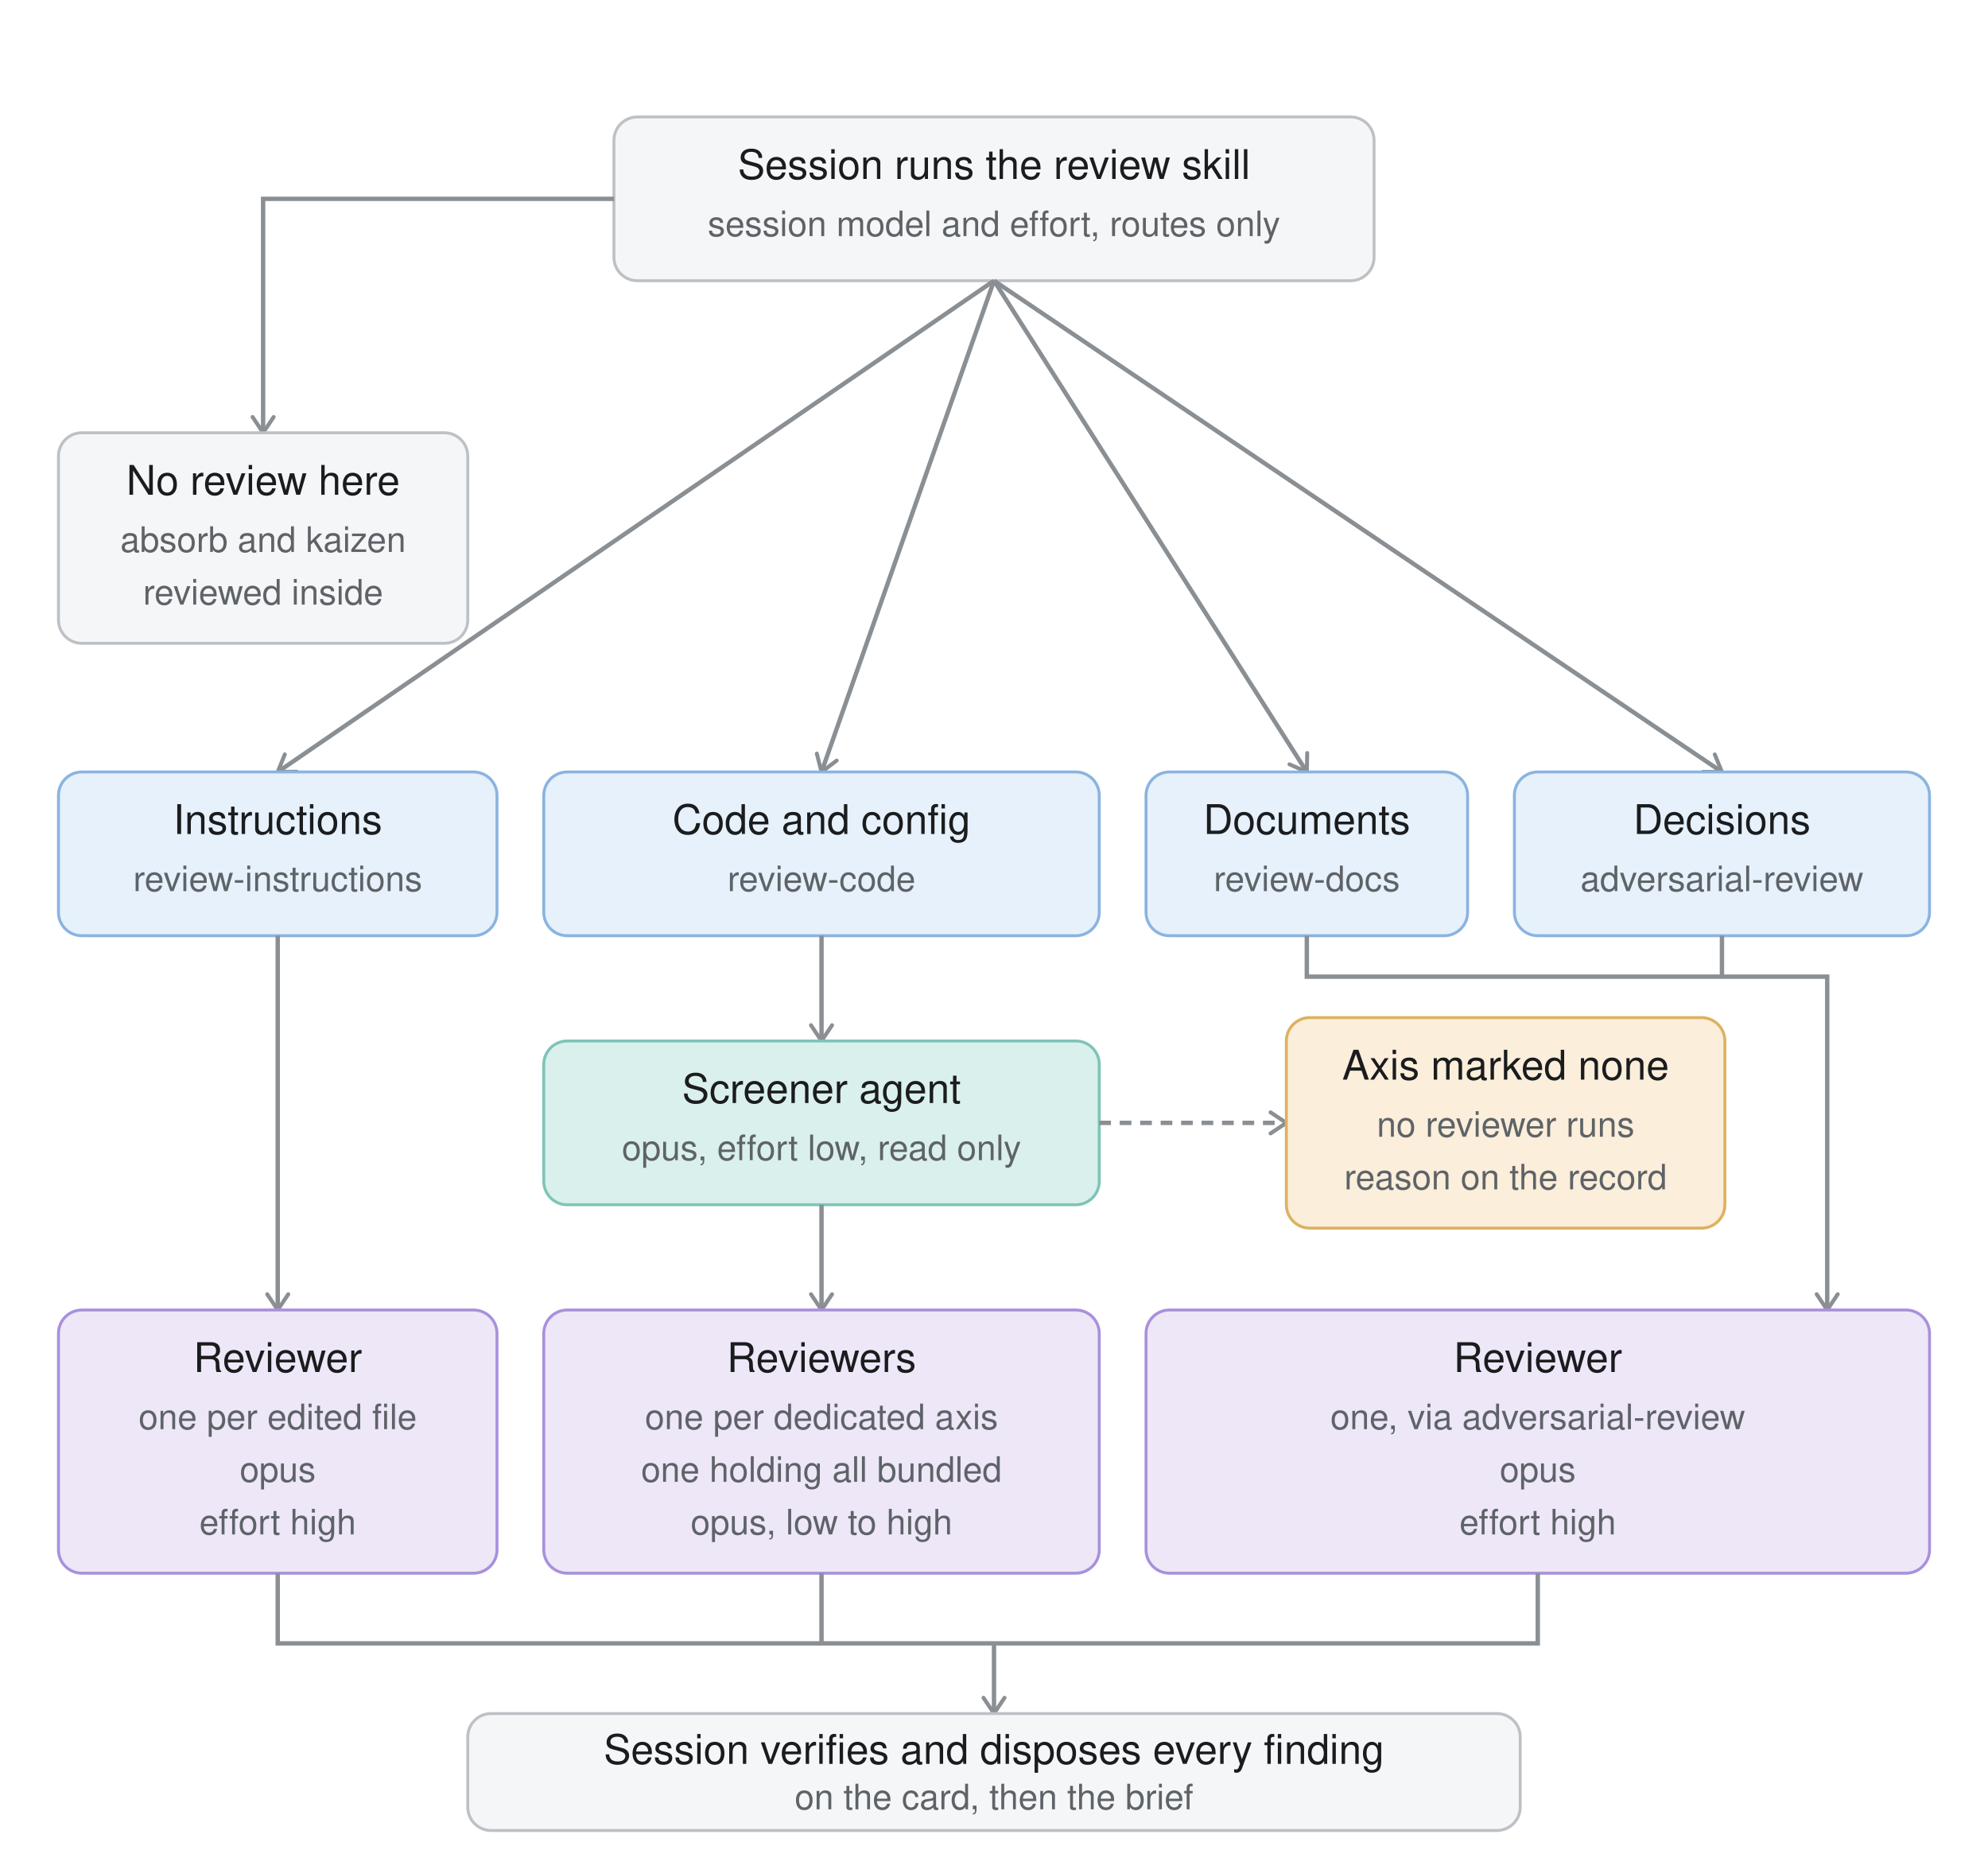
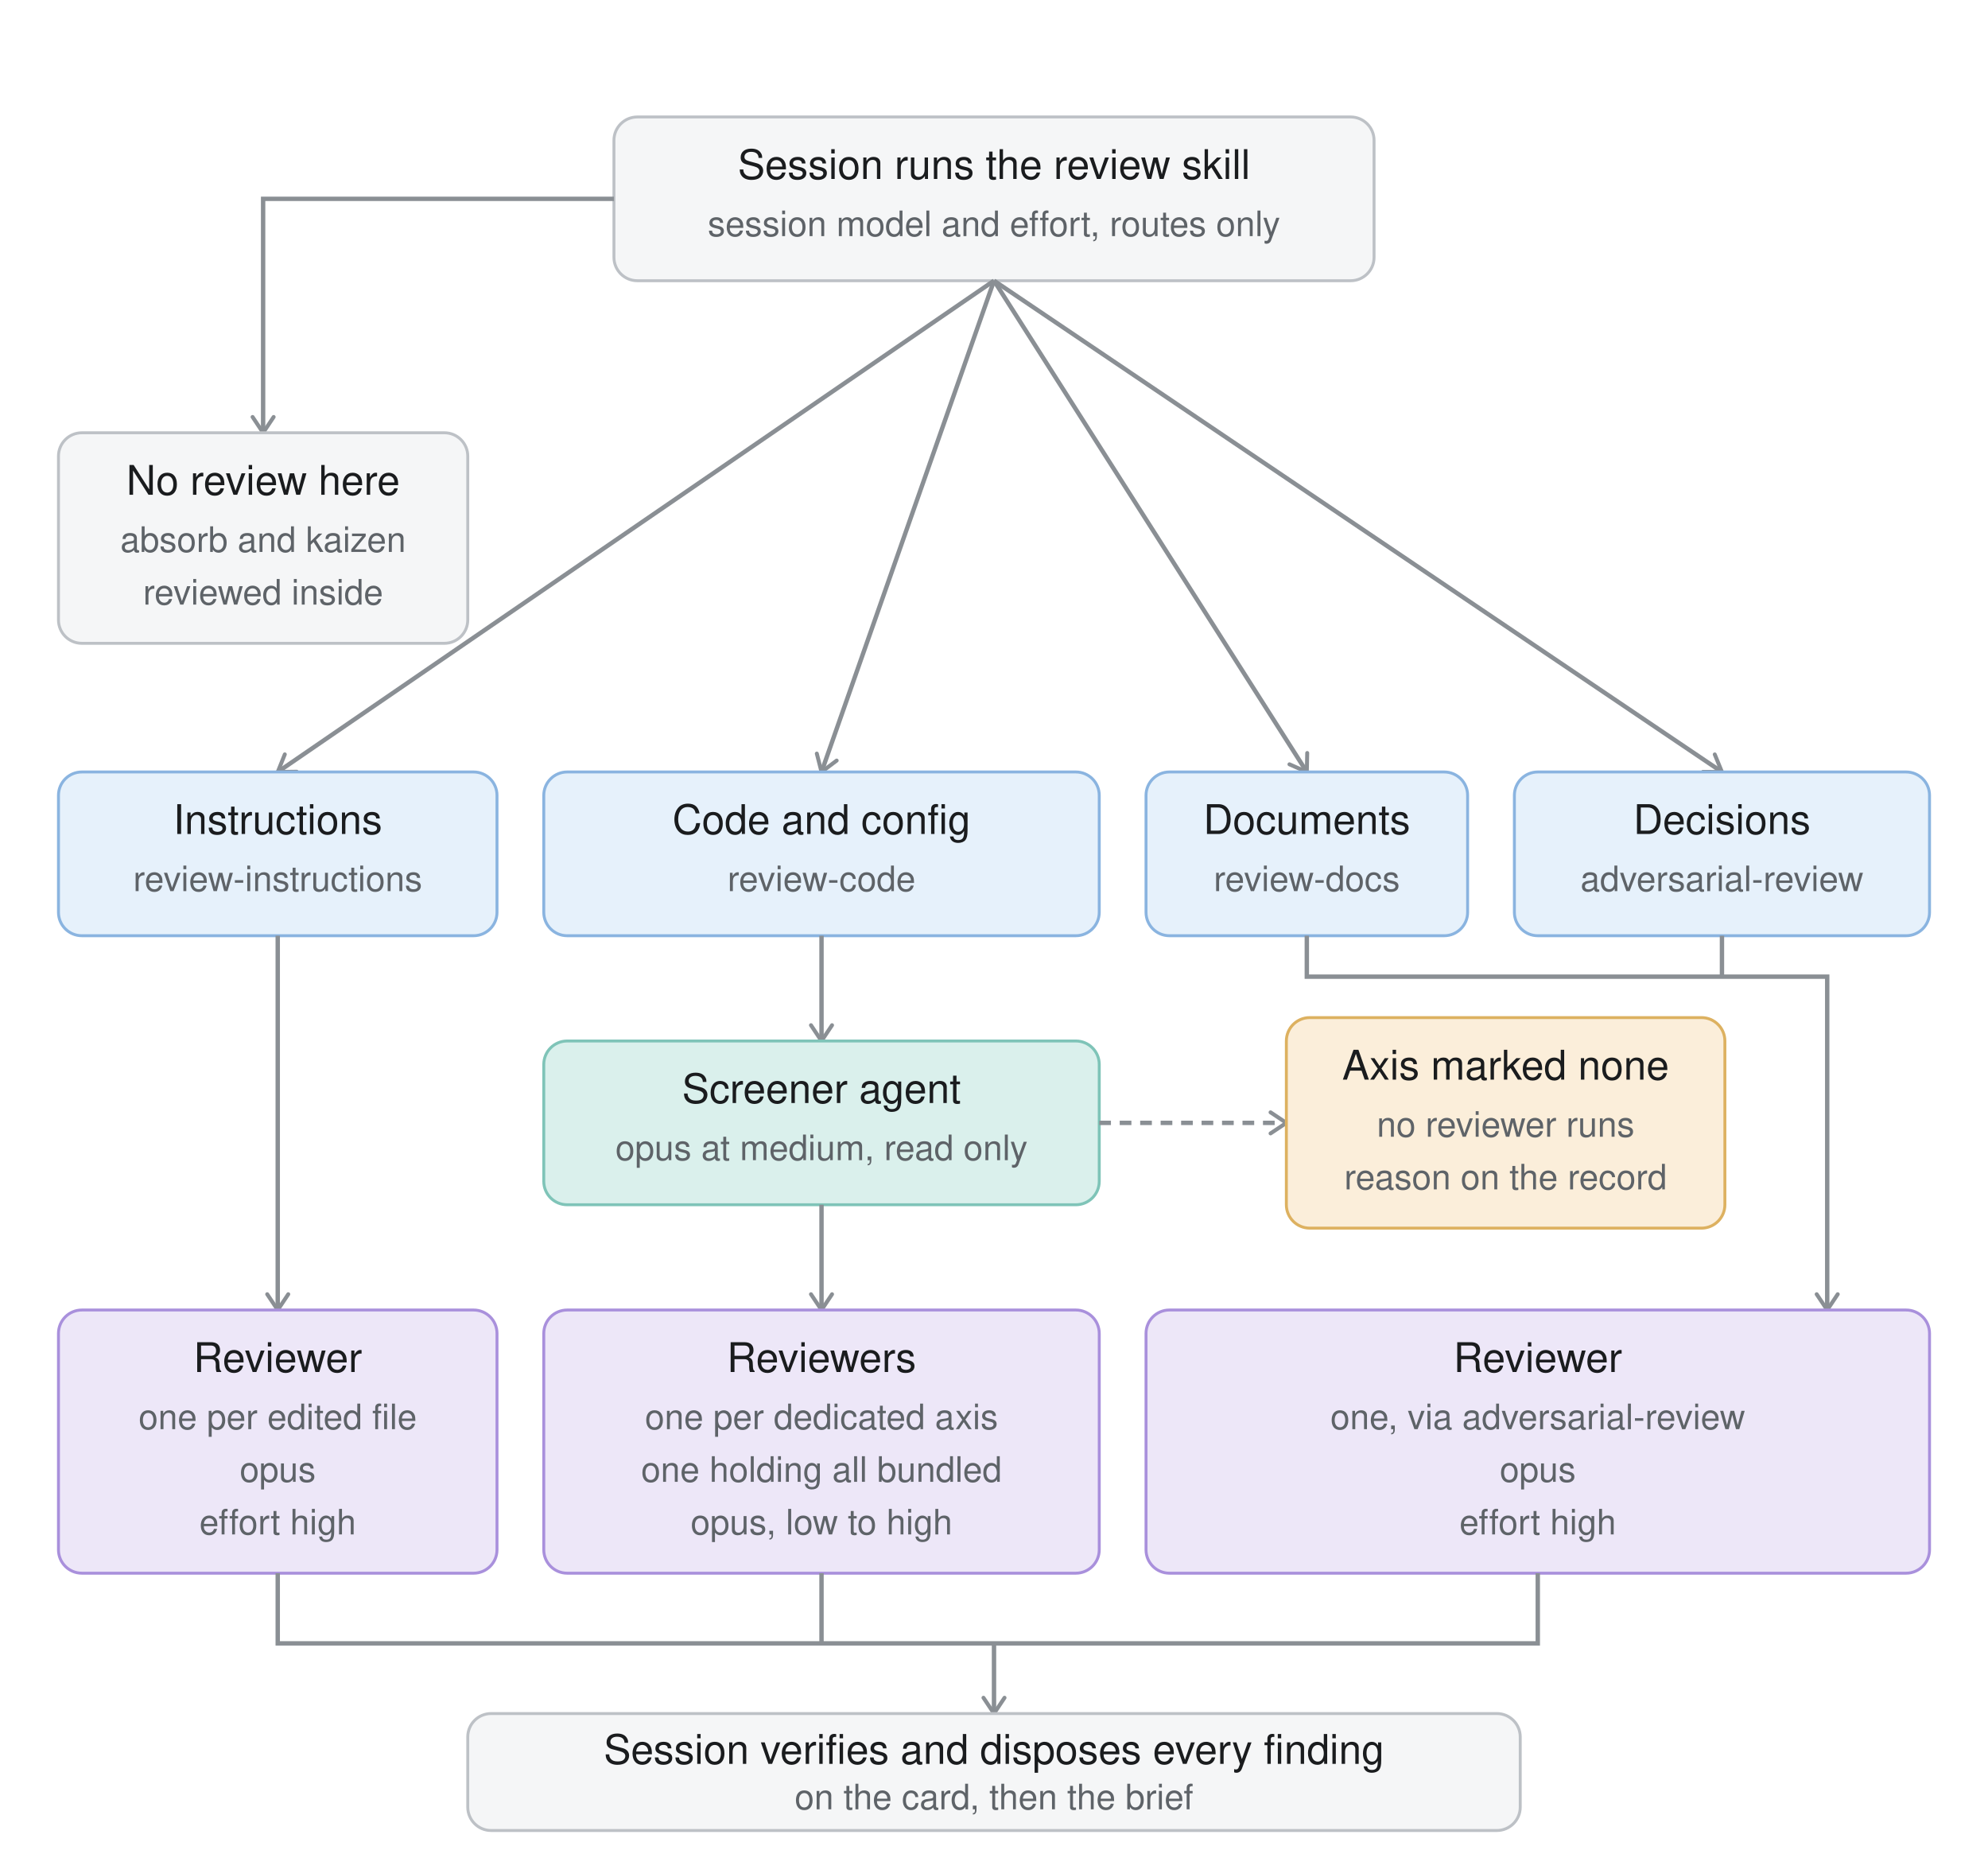
<svg xmlns="http://www.w3.org/2000/svg" width="680" height="634" viewBox="0 0 680 634" role="img" font-family="-apple-system, BlinkMacSystemFont, 'Segoe UI', Helvetica, Arial, sans-serif">
  <style>
  .box { fill: #F5F6F7; stroke: #BDC1C6; stroke-width: 1; }
  .teal { fill: #DAF0EC; stroke: #7FC4B8; stroke-width: 1; }
  .amber { fill: #FBEEDA; stroke: #DDB160; stroke-width: 1; }
  .blue { fill: #E6F1FB; stroke: #8AB4E0; stroke-width: 1; }
  .purple { fill: #EDE7F8; stroke: #A990DC; stroke-width: 1; }
  .th { font-size: 14px; font-weight: 500; fill: #1A1C1E; }
  .ts { font-size: 12px; font-weight: 400; fill: #5E6368; }
  .arr { stroke: #8A8F94; stroke-width: 1.5; fill: none; }
</style>
  <defs>
    <marker id="arrow" viewBox="0 0 10 10" refX="8" refY="5" markerWidth="6" markerHeight="6" orient="auto-start-reverse">
      <path d="M2 1L8 5L2 9" fill="none" stroke="#8A8F94" stroke-width="1.5" stroke-linecap="round" stroke-linejoin="round" />
    </marker>
  </defs>
  <rect class="box" x="210" y="40" width="260" height="56" rx="8" />
  <text class="th" x="340" y="58" text-anchor="middle" dominant-baseline="central">Session runs the review skill</text>
  <text class="ts" x="340" y="78" text-anchor="middle" dominant-baseline="central">session model and effort, routes only</text>
  <path class="arr" d="M210 68 L90 68 L90 148" marker-end="url(#arrow)" />
  <rect class="box" x="20" y="148" width="140" height="72" rx="8" />
  <text class="th" x="90" y="166" text-anchor="middle" dominant-baseline="central">No review here</text>
  <text class="ts" x="90" y="186" text-anchor="middle" dominant-baseline="central">absorb and kaizen</text>
  <text class="ts" x="90" y="204" text-anchor="middle" dominant-baseline="central">reviewed inside</text>
  <line class="arr" x1="340" y1="96" x2="95" y2="264" marker-end="url(#arrow)" />
  <line class="arr" x1="340" y1="96" x2="281" y2="264" marker-end="url(#arrow)" />
  <line class="arr" x1="340" y1="96" x2="447" y2="264" marker-end="url(#arrow)" />
  <line class="arr" x1="340" y1="96" x2="589" y2="264" marker-end="url(#arrow)" />
  <rect class="blue" x="20" y="264" width="150" height="56" rx="8" />
  <text class="th" x="95" y="282" text-anchor="middle" dominant-baseline="central">Instructions</text>
  <text class="ts" x="95" y="302" text-anchor="middle" dominant-baseline="central">review-instructions</text>
  <rect class="blue" x="186" y="264" width="190" height="56" rx="8" />
  <text class="th" x="281" y="282" text-anchor="middle" dominant-baseline="central">Code and config</text>
  <text class="ts" x="281" y="302" text-anchor="middle" dominant-baseline="central">review-code</text>
  <rect class="blue" x="392" y="264" width="110" height="56" rx="8" />
  <text class="th" x="447" y="282" text-anchor="middle" dominant-baseline="central">Documents</text>
  <text class="ts" x="447" y="302" text-anchor="middle" dominant-baseline="central">review-docs</text>
  <rect class="blue" x="518" y="264" width="142" height="56" rx="8" />
  <text class="th" x="589" y="282" text-anchor="middle" dominant-baseline="central">Decisions</text>
  <text class="ts" x="589" y="302" text-anchor="middle" dominant-baseline="central">adversarial-review</text>
  <line class="arr" x1="281" y1="320" x2="281" y2="356" marker-end="url(#arrow)" />
  <rect class="teal" x="186" y="356" width="190" height="56" rx="8" />
  <text class="th" x="281" y="374" text-anchor="middle" dominant-baseline="central">Screener agent</text>
-   <text class="ts" x="281" y="394" text-anchor="middle" dominant-baseline="central">opus, effort low, read only</text>
+   <text class="ts" x="281" y="394" text-anchor="middle" dominant-baseline="central">opus at medium, read only</text>
  <line class="arr" x1="376" y1="384" x2="440" y2="384" stroke-dasharray="4 3" marker-end="url(#arrow)" />
  <rect class="amber" x="440" y="348" width="150" height="72" rx="8" />
  <text class="th" x="515" y="366" text-anchor="middle" dominant-baseline="central">Axis marked none</text>
  <text class="ts" x="515" y="386" text-anchor="middle" dominant-baseline="central">no reviewer runs</text>
  <text class="ts" x="515" y="404" text-anchor="middle" dominant-baseline="central">reason on the record</text>
  <line class="arr" x1="95" y1="320" x2="95" y2="448" marker-end="url(#arrow)" />
  <line class="arr" x1="281" y1="412" x2="281" y2="448" marker-end="url(#arrow)" />
  <path class="arr" d="M447 320 L447 334 L625 334 L625 448" marker-end="url(#arrow)" />
  <path class="arr" d="M589 320 L589 334" />
  <rect class="purple" x="20" y="448" width="150" height="90" rx="8" />
  <text class="th" x="95" y="466" text-anchor="middle" dominant-baseline="central">Reviewer</text>
  <text class="ts" x="95" y="486" text-anchor="middle" dominant-baseline="central">one per edited file</text>
  <text class="ts" x="95" y="504" text-anchor="middle" dominant-baseline="central">opus</text>
  <text class="ts" x="95" y="522" text-anchor="middle" dominant-baseline="central">effort high</text>
  <rect class="purple" x="186" y="448" width="190" height="90" rx="8" />
  <text class="th" x="281" y="466" text-anchor="middle" dominant-baseline="central">Reviewers</text>
  <text class="ts" x="281" y="486" text-anchor="middle" dominant-baseline="central">one per dedicated axis</text>
  <text class="ts" x="281" y="504" text-anchor="middle" dominant-baseline="central">one holding all bundled</text>
  <text class="ts" x="281" y="522" text-anchor="middle" dominant-baseline="central">opus, low to high</text>
  <rect class="purple" x="392" y="448" width="268" height="90" rx="8" />
  <text class="th" x="526" y="466" text-anchor="middle" dominant-baseline="central">Reviewer</text>
  <text class="ts" x="526" y="486" text-anchor="middle" dominant-baseline="central">one, via adversarial-review</text>
  <text class="ts" x="526" y="504" text-anchor="middle" dominant-baseline="central">opus</text>
  <text class="ts" x="526" y="522" text-anchor="middle" dominant-baseline="central">effort high</text>
  <path class="arr" d="M95 538 L95 562 L340 562" />
  <path class="arr" d="M281 538 L281 562" />
  <path class="arr" d="M526 538 L526 562 L340 562" />
  <line class="arr" x1="340" y1="562" x2="340" y2="586" marker-end="url(#arrow)" />
  <rect class="box" x="160" y="586" width="360" height="40" rx="8" />
  <text class="th" x="340" y="600" text-anchor="middle" dominant-baseline="central">Session verifies and disposes every finding</text>
  <text class="ts" x="340" y="616" text-anchor="middle" dominant-baseline="central">on the card, then the brief</text>
</svg>
